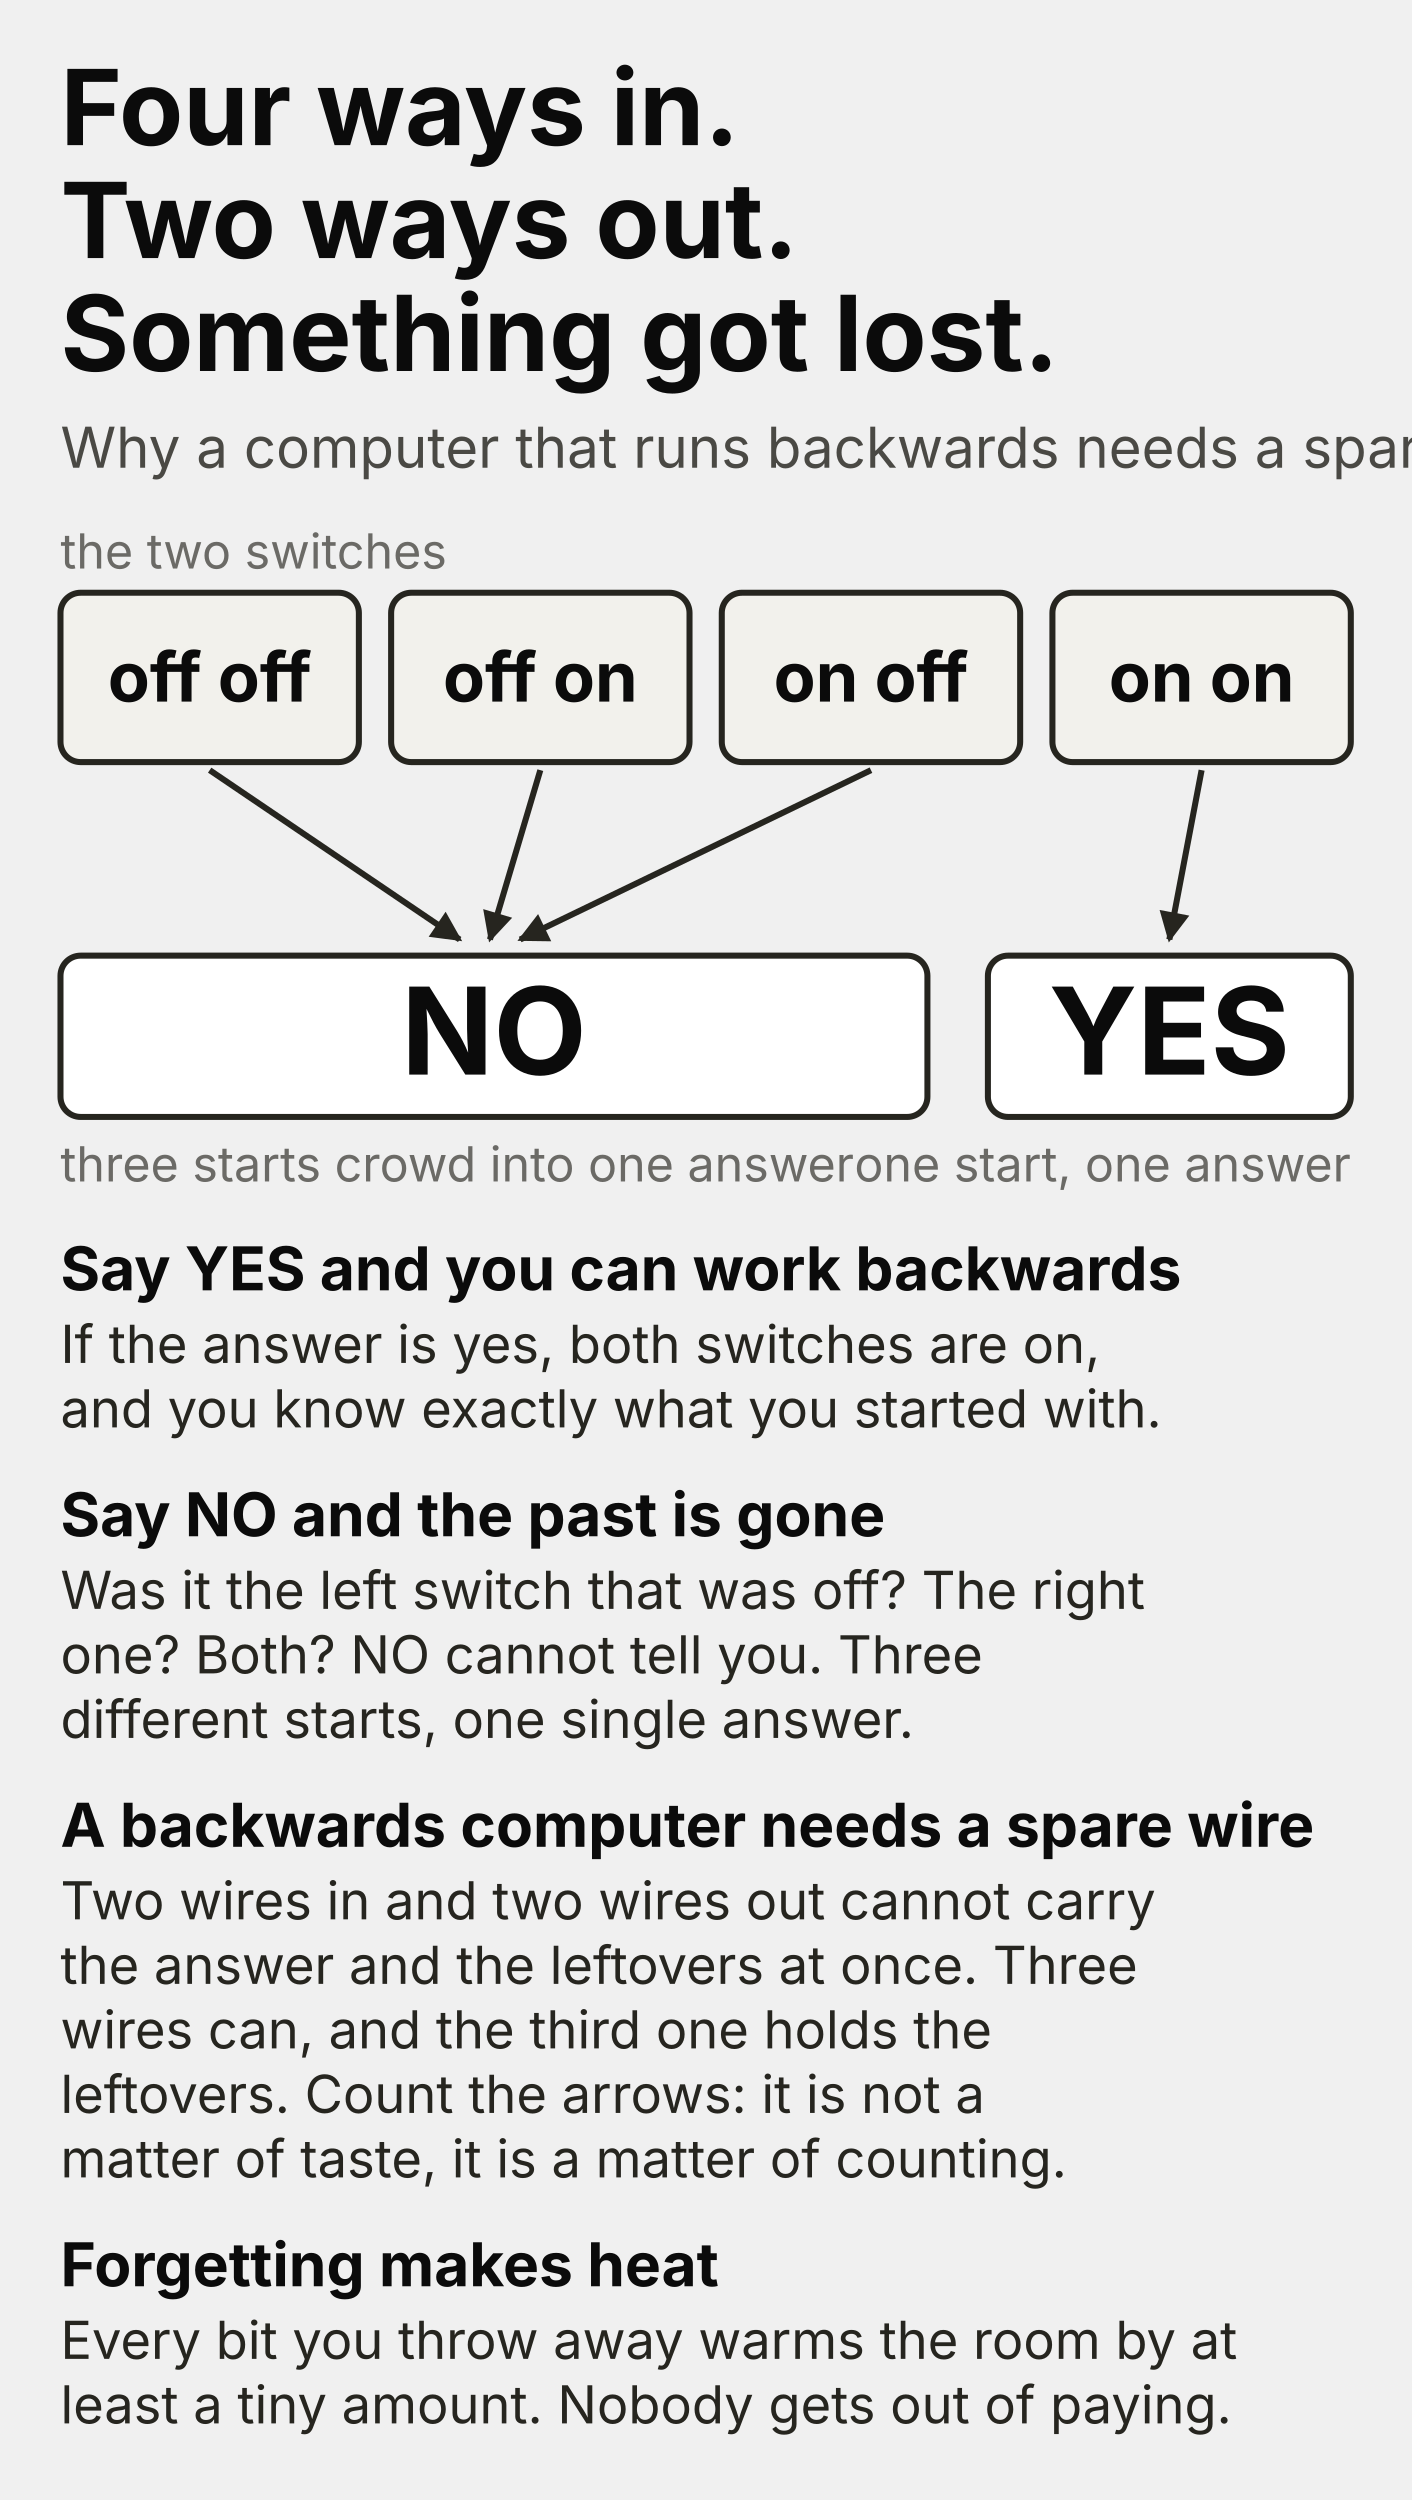
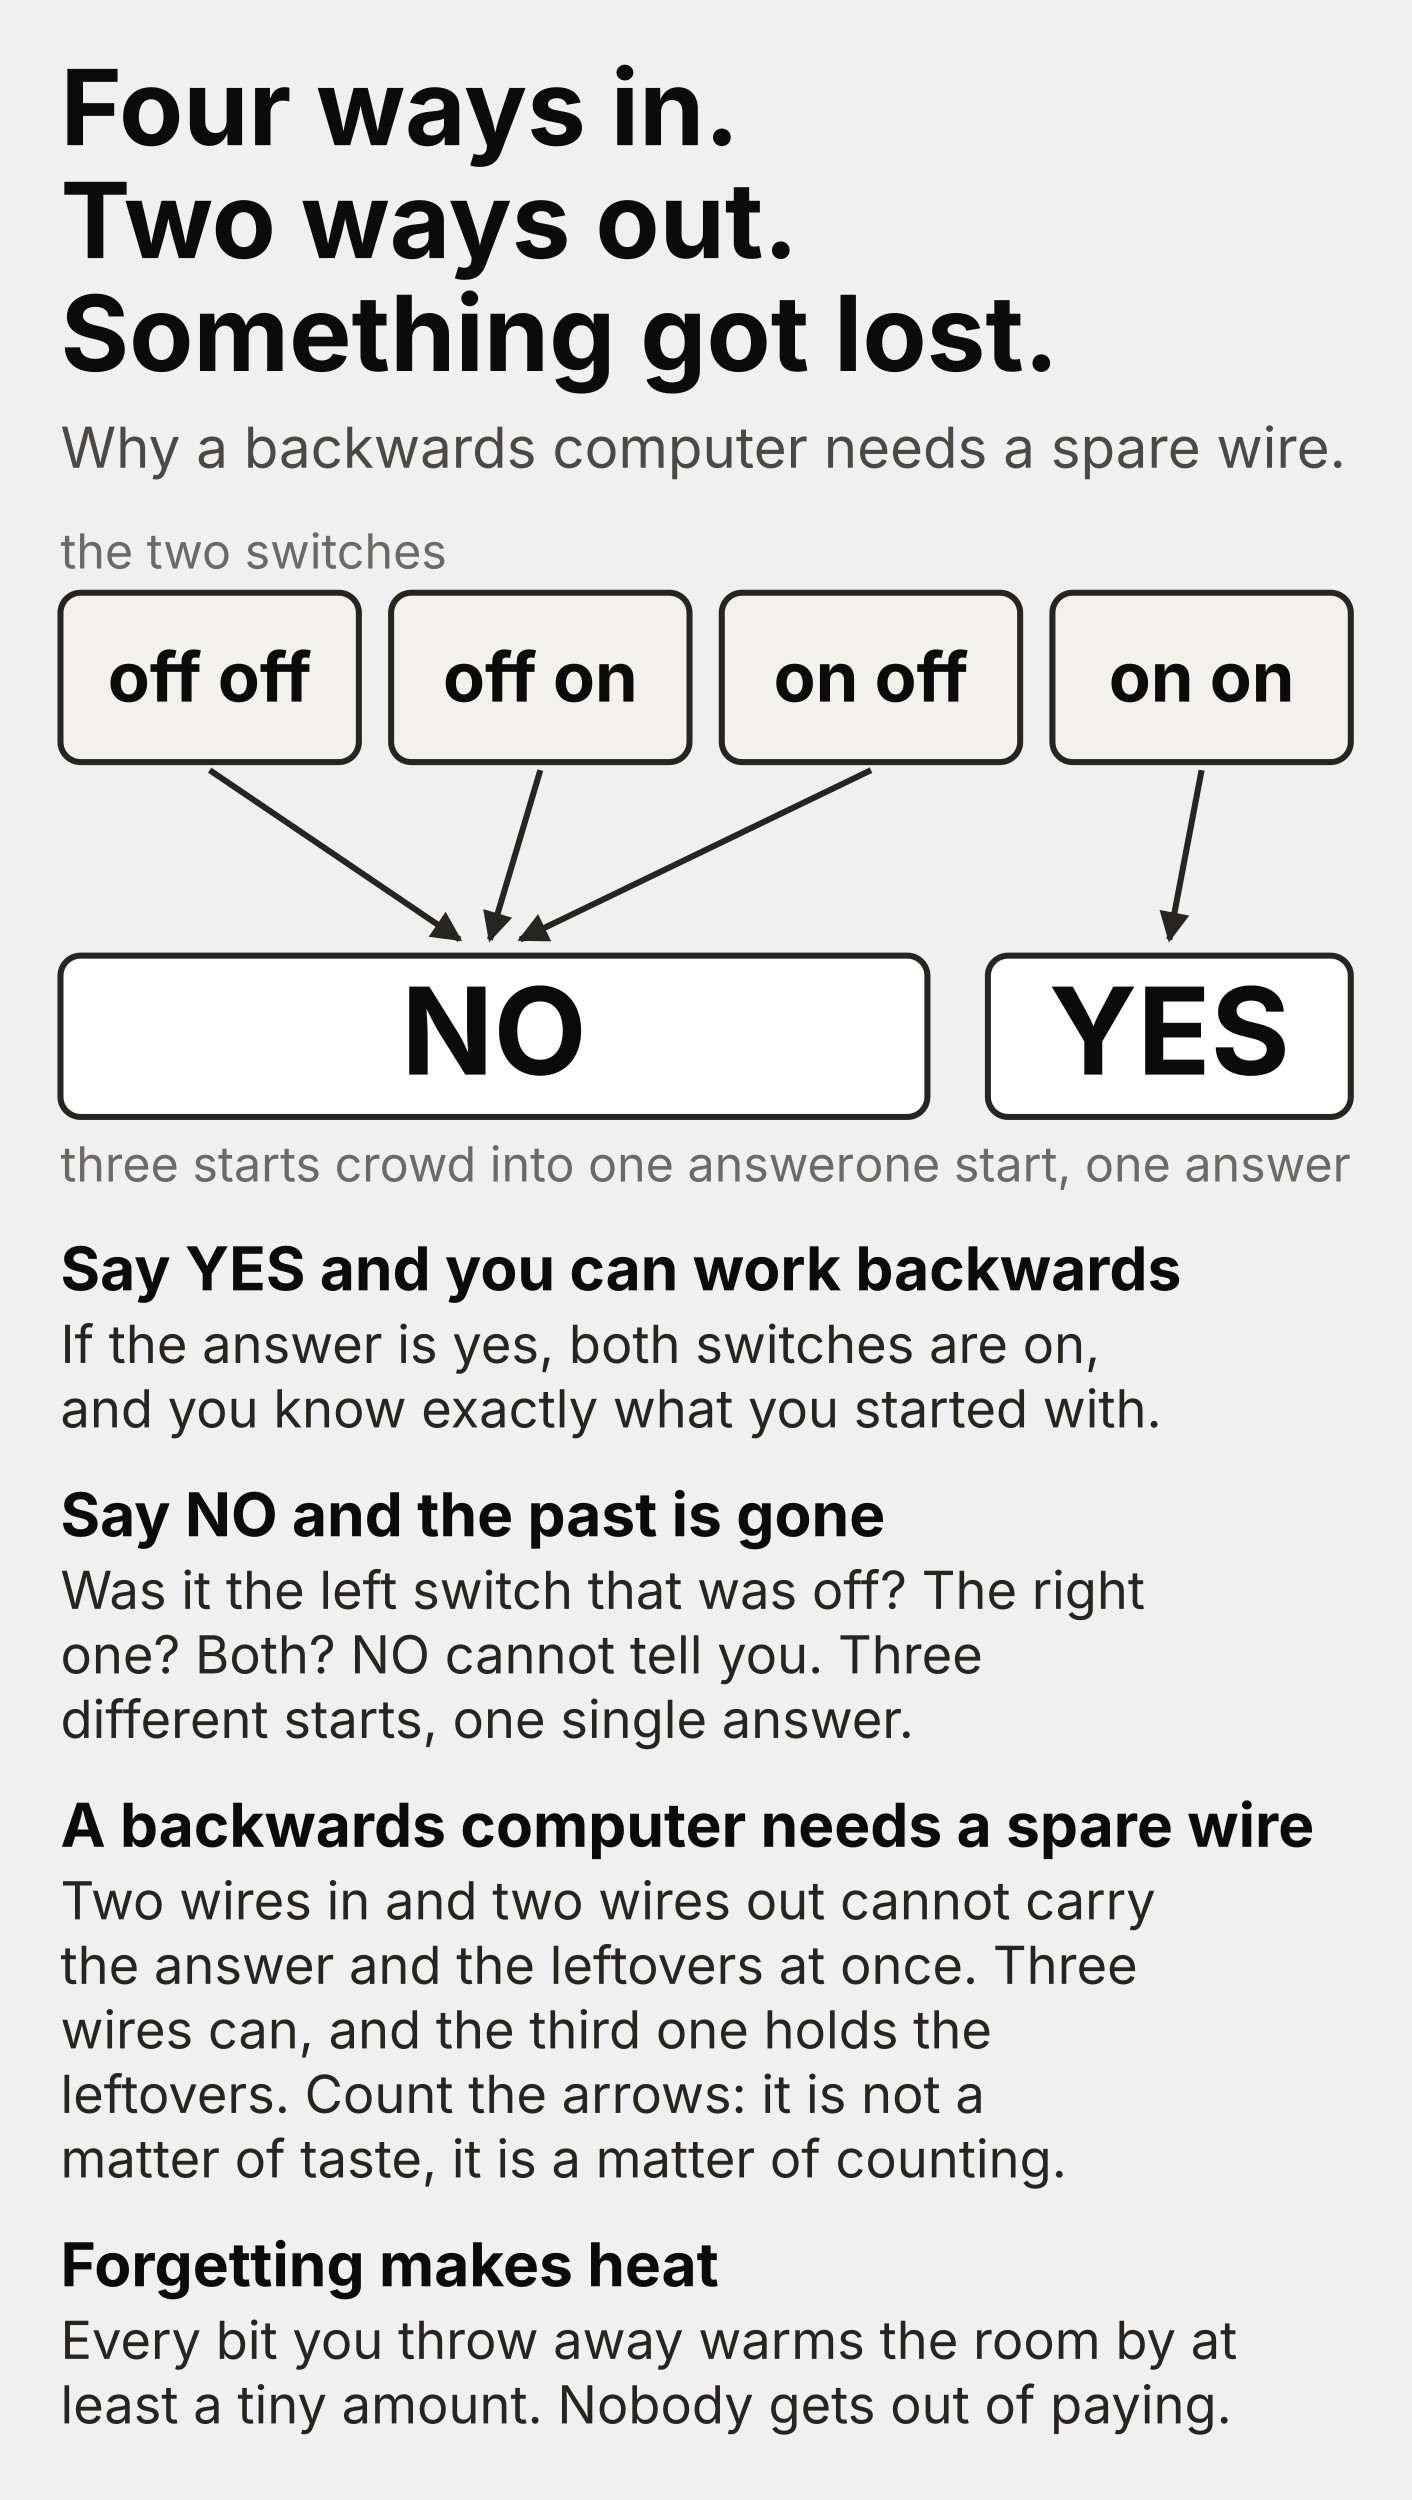
<svg xmlns="http://www.w3.org/2000/svg" class="tspost" viewBox="0 0 700 1240" role="img" aria-labelledby="p1t p1d">
  <style>
.tspost{display:block;width:100%;height:auto;max-width:640px;margin:0 auto;background:#fcfcfb;font-family:system-ui,-apple-system,"Segoe UI",sans-serif}
.tspost text{fill:#26251f}
.tspost .hl{fill:#0b0b0b;font-size:52px;font-weight:700}
.tspost .sub{fill:#4a4944;font-size:28px}
.tspost .hd{fill:#0b0b0b;font-size:30px;font-weight:700}
.tspost .bd{fill:#26251f;font-size:26px}
.tspost .sm{fill:#6b6a66;font-size:24px}
.tspost .m{text-anchor:middle}
.tspost .e{text-anchor:end}
.tspost .box{fill:#f2f1ec;stroke:#26251f;stroke-width:3}
.tspost .out{fill:#ffffff;stroke:#26251f;stroke-width:3}
.tspost .big{fill:#0b0b0b;font-size:34px;font-weight:700}
.tspost .huge{fill:#0b0b0b;font-size:60px;font-weight:700}
.tspost .arw{fill:none;stroke:#26251f;stroke-width:3}
.tspost .rule{stroke:#c9c8c0;stroke-width:2}
.tspost .barA{fill:#2a78d6}
.tspost .barB{fill:#eb6834}
.tspost .empty{fill:none;stroke:#6b6a66;stroke-width:3;stroke-dasharray:10 8}
</style>
  <defs>
    <marker id="p1arrow" viewBox="0 0 10 10" refX="9" refY="5" markerWidth="5" markerHeight="5" orient="auto-start-reverse">
      <path d="M0,0 L10,5 L0,10 z" fill="#26251f" />
    </marker>
  </defs>
  <text class="hl" x="30" y="72">Four ways in.</text>
  <text class="hl" x="30" y="128">Two ways out.</text>
  <text class="hl" x="30" y="184">Something got lost.</text>
-   <text class="sub" x="30" y="232">Why a computer that runs backwards needs a spare wire.</text>
+   <text class="sub" x="30" y="232">Why a backwards computer needs a spare wire.</text>
  <text class="sm" x="30" y="282">the two switches</text>
  <rect class="box" x="30" y="294" width="148" height="84" rx="10" />
  <rect class="box" x="194" y="294" width="148" height="84" rx="10" />
  <rect class="box" x="358" y="294" width="148" height="84" rx="10" />
  <rect class="box" x="522" y="294" width="148" height="84" rx="10" />
-   <text class="big m" x="104" y="348">off off</text>
-   <text class="big m" x="268" y="348">off on</text>
-   <text class="big m" x="432" y="348">on off</text>
-   <text class="big m" x="596" y="348">on on</text>
+   <text class="big m" text-anchor="middle" x="104" y="348">off off</text>
+   <text class="big m" text-anchor="middle" x="268" y="348">off on</text>
+   <text class="big m" text-anchor="middle" x="432" y="348">on off</text>
+   <text class="big m" text-anchor="middle" x="596" y="348">on on</text>
  <path class="arw" d="M104,382 L228,466" marker-end="url(#p1arrow)" />
  <path class="arw" d="M268,382 L243,466" marker-end="url(#p1arrow)" />
  <path class="arw" d="M432,382 L258,466" marker-end="url(#p1arrow)" />
  <path class="arw" d="M596,382 L580,466" marker-end="url(#p1arrow)" />
  <rect class="out" x="30" y="474" width="430" height="80" rx="10" />
  <rect class="out" x="490" y="474" width="180" height="80" rx="10" />
-   <text class="huge m" x="245" y="533">NO</text>
-   <text class="huge m" x="580" y="533">YES</text>
+   <text class="huge m" text-anchor="middle" x="245" y="533">NO</text>
+   <text class="huge m" text-anchor="middle" x="580" y="533">YES</text>
  <text class="sm" x="30" y="586">three starts crowd into one answer</text>
-   <text class="sm e" x="670" y="586">one start, one answer</text>
+   <text class="sm e" text-anchor="end" x="670" y="586">one start, one answer</text>
  <text class="hd" x="30" y="640">Say YES and you can work backwards</text>
  <text class="bd" x="30" y="676">If the answer is yes, both switches are on,</text>
  <text class="bd" x="30" y="708">and you know exactly what you started with.</text>
  <text class="hd" x="30" y="762">Say NO and the past is gone</text>
  <text class="bd" x="30" y="798">Was it the left switch that was off? The right</text>
  <text class="bd" x="30" y="830">one? Both? NO cannot tell you. Three</text>
  <text class="bd" x="30" y="862">different starts, one single answer.</text>
  <text class="hd" x="30" y="916">A backwards computer needs a spare wire</text>
  <text class="bd" x="30" y="952">Two wires in and two wires out cannot carry</text>
  <text class="bd" x="30" y="984">the answer and the leftovers at once. Three</text>
  <text class="bd" x="30" y="1016">wires can, and the third one holds the</text>
  <text class="bd" x="30" y="1048">leftovers. Count the arrows: it is not a</text>
  <text class="bd" x="30" y="1080">matter of taste, it is a matter of counting.</text>
  <text class="hd" x="30" y="1134">Forgetting makes heat</text>
  <text class="bd" x="30" y="1170">Every bit you throw away warms the room by at</text>
  <text class="bd" x="30" y="1202">least a tiny amount. Nobody gets out of paying.</text>
</svg>
